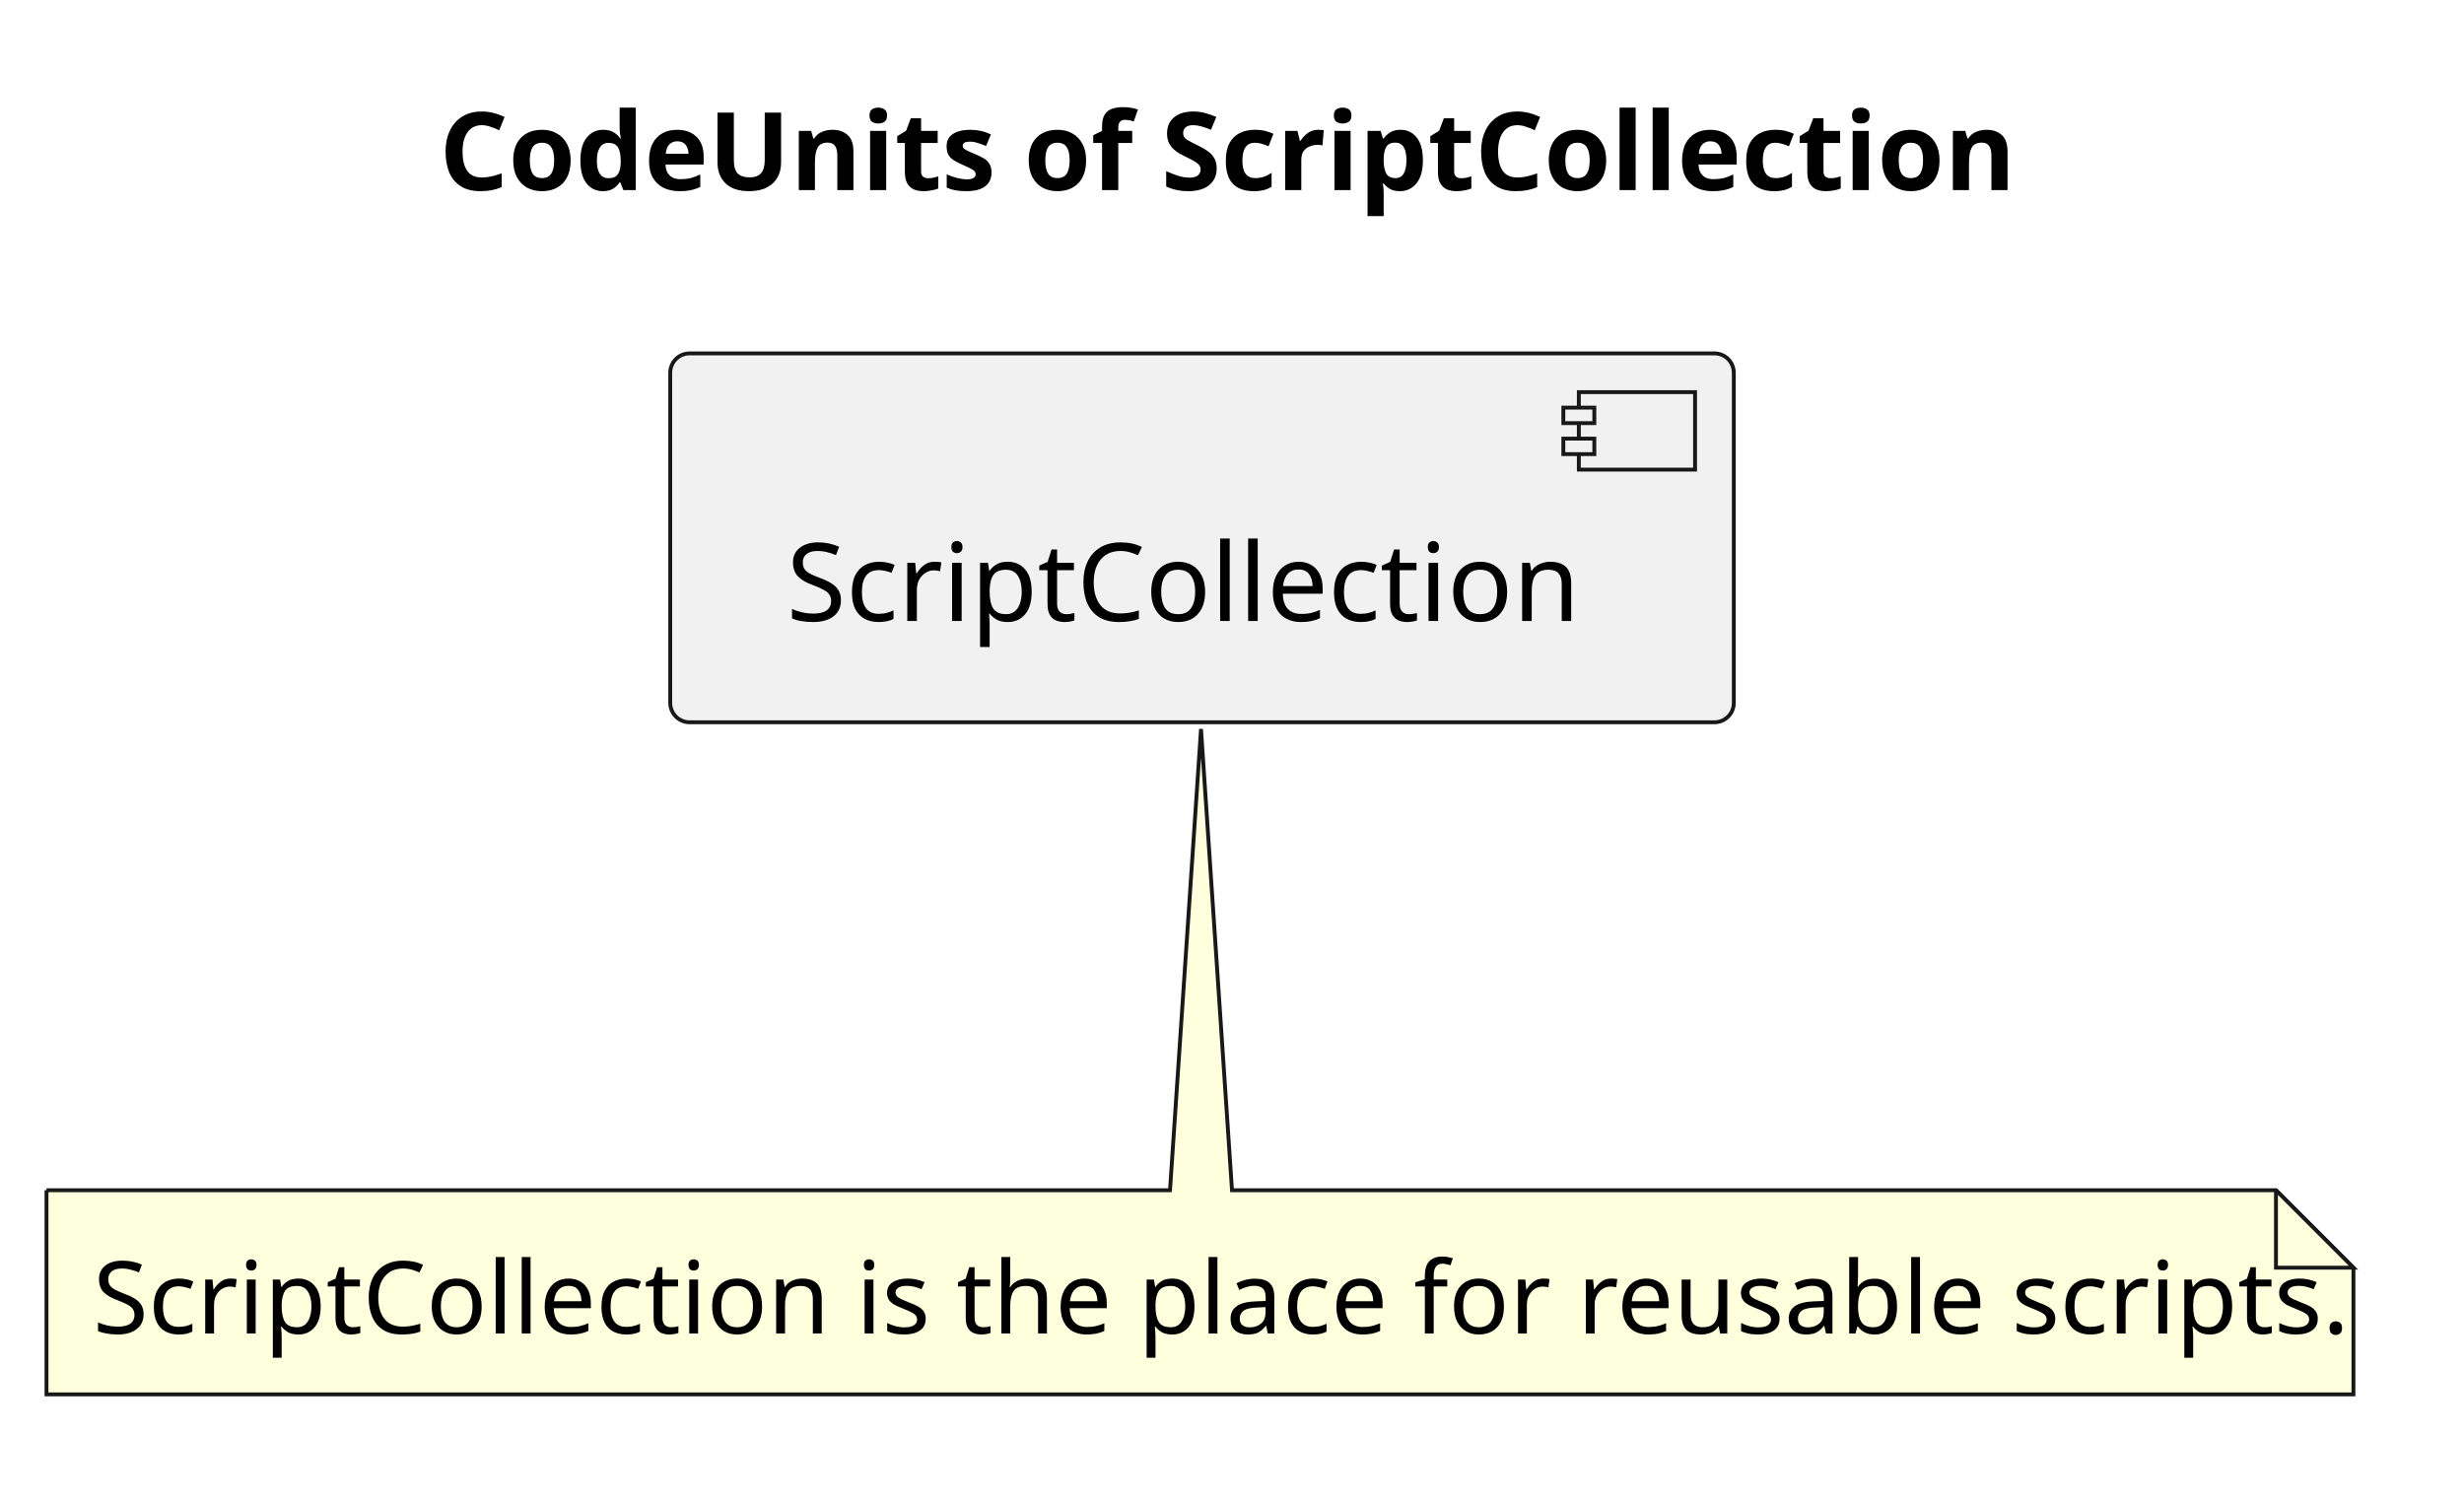
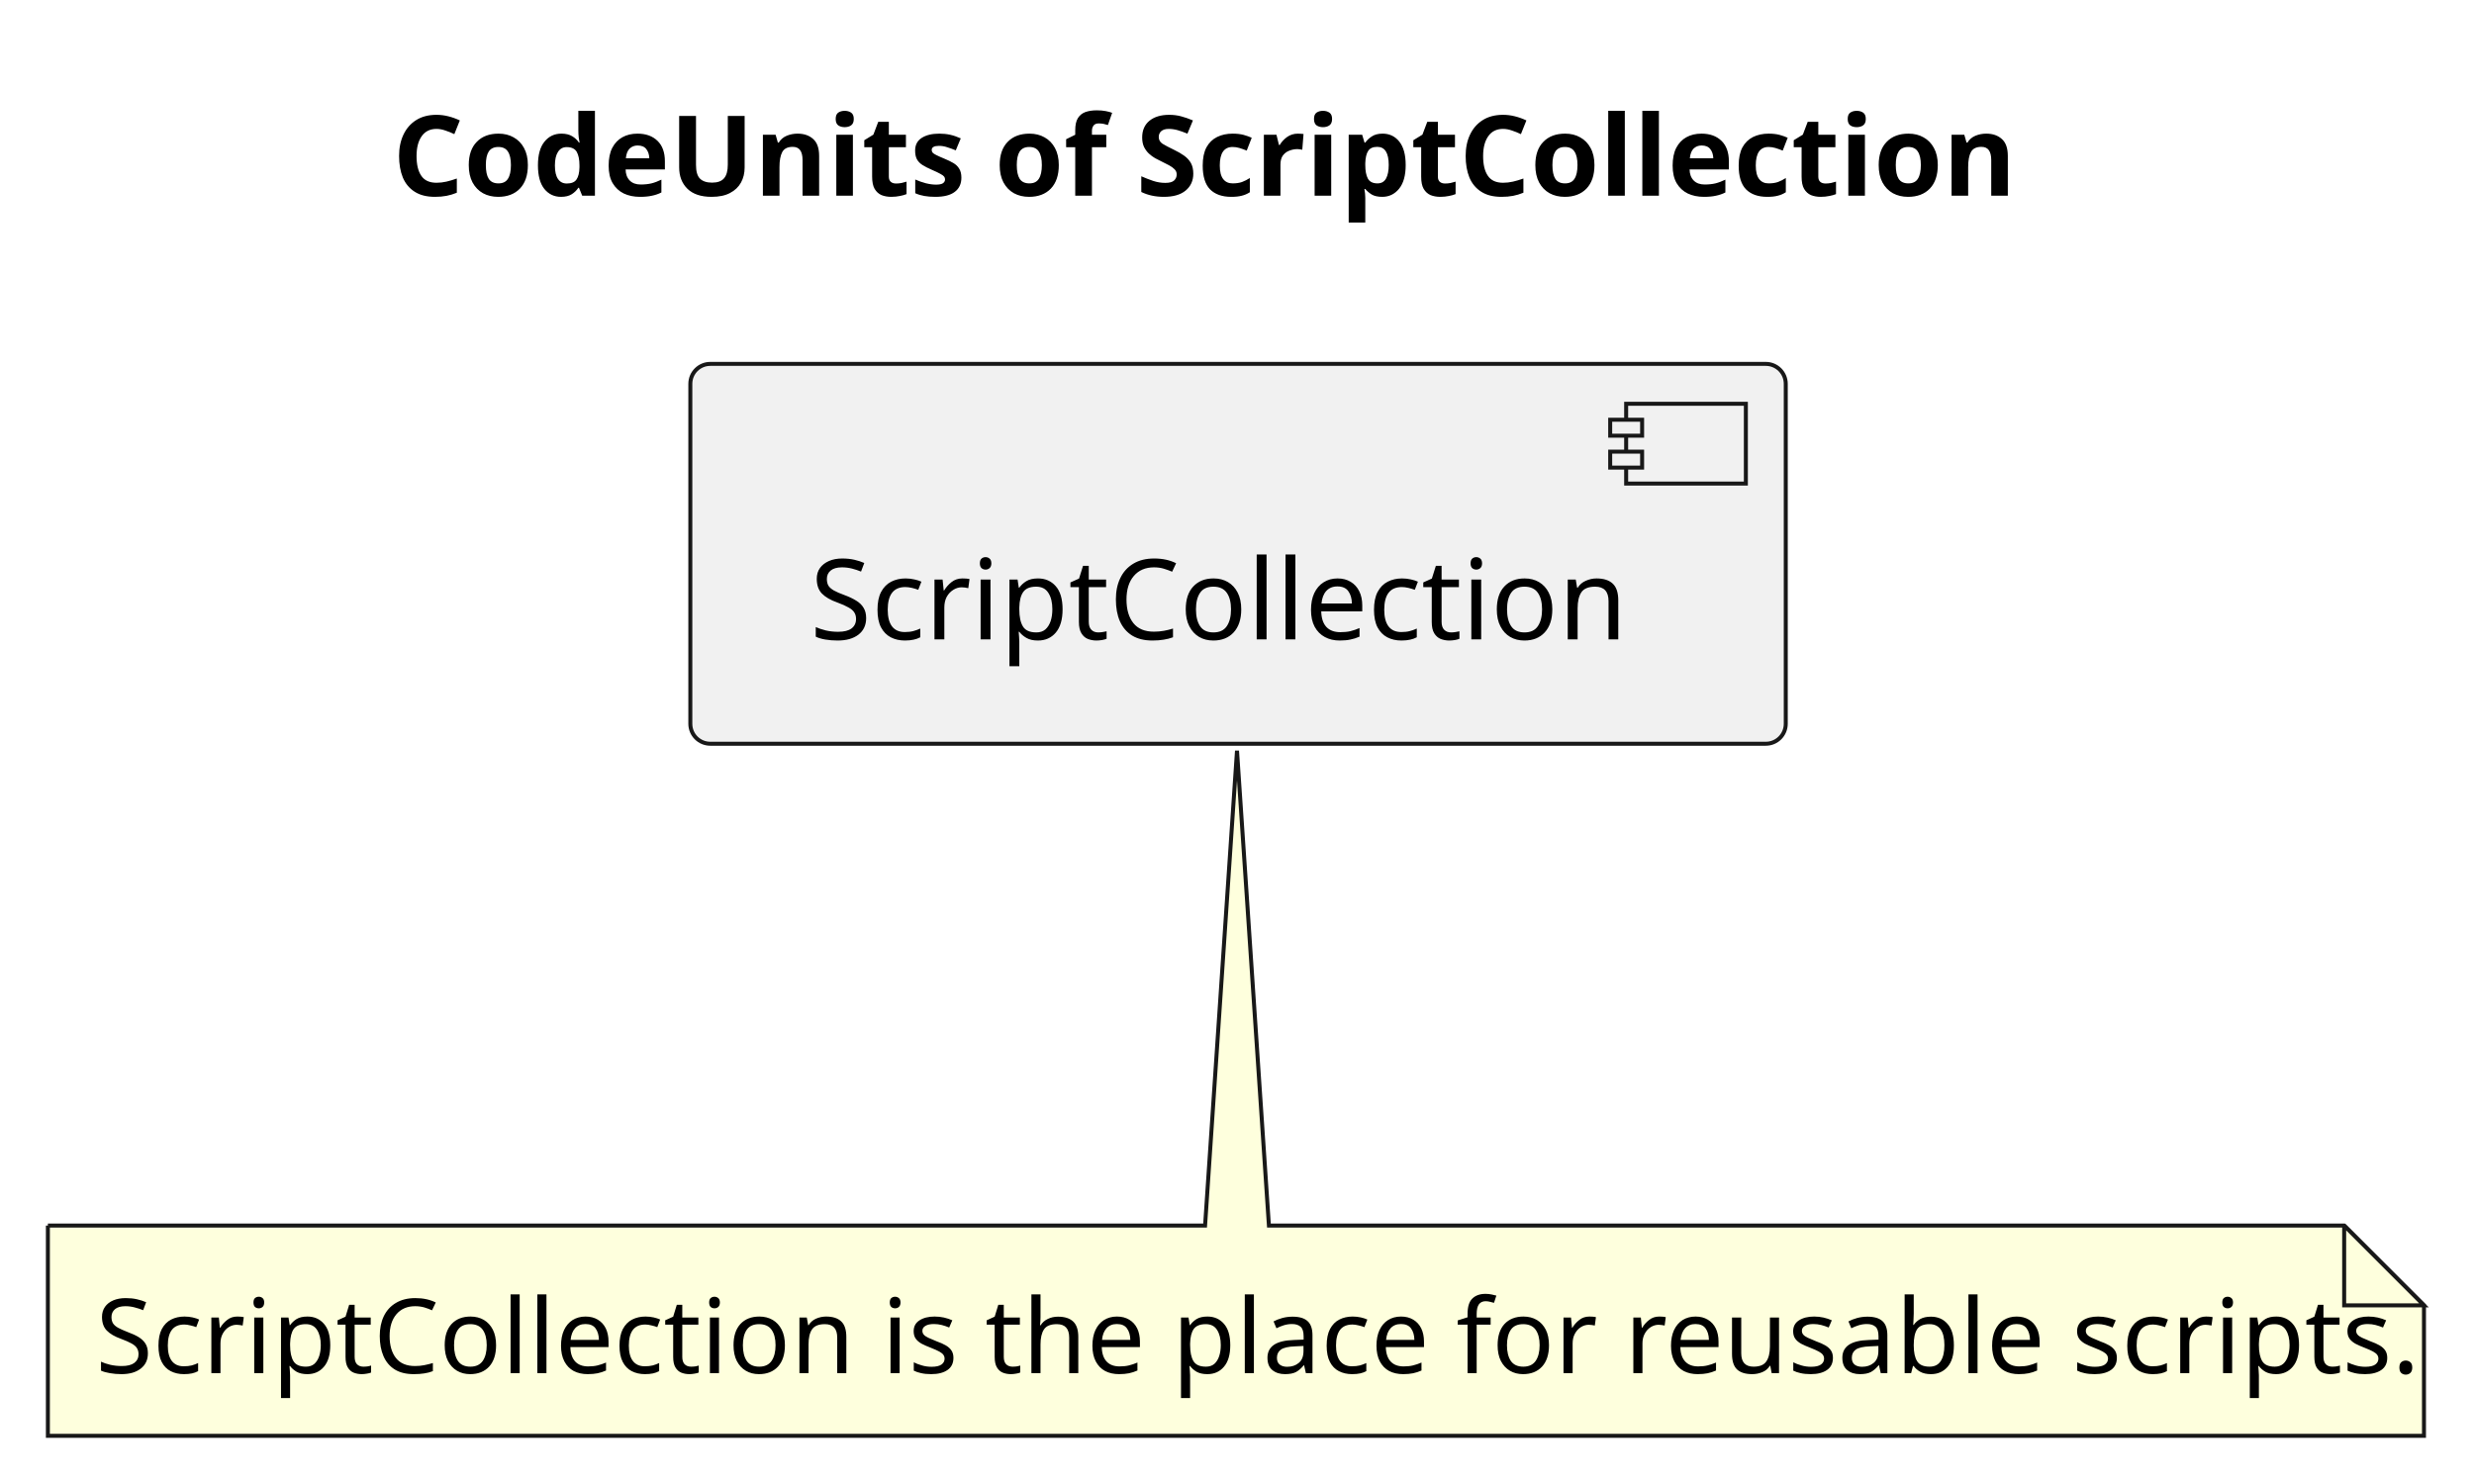
- <svg xmlns="http://www.w3.org/2000/svg" contentStyleType="text/css" data-diagram-type="DESCRIPTION" height="194px" preserveAspectRatio="none" style="width:318px;height:194px;background:#FFFFFF;" version="1.1" viewBox="0 0 318 194" width="318px" zoomAndPan="magnify">
+ <svg xmlns="http://www.w3.org/2000/svg" contentStyleType="text/css" data-diagram-type="DESCRIPTION" height="186px" preserveAspectRatio="none" style="width:310px;height:186px;background:#FFFFFF;" version="1.1" viewBox="0 0 310 186" width="310px" zoomAndPan="magnify">
  <defs />
  <g>
    <g class="title" data-source-line="1">
-       <text fill="#000000" font-family="sans-serif" font-size="14" font-weight="700" lengthAdjust="spacing" textLength="198.338" x="56.697" y="24.533">CodeUnits of ScriptCollection</text>
+       <text fill="#000000" font-family="sans-serif" font-size="14" font-weight="bold" lengthAdjust="spacing" textLength="198.338" x="49.197" y="24.533">CodeUnits of ScriptCollection</text>
    </g>
-     <g class="entity" data-qualified-name="ScriptCollection" data-source-line="3" id="ent0001">
+     <g class="entity" data-entity="ScriptCollection" data-source-line="3" data-uid="ent0002" id="entity_ScriptCollection">
      <rect fill="#F1F1F1" height="47.609" rx="2.5" ry="2.5" style="stroke:#181818;stroke-width:0.5;" width="137.262" x="86.5" y="45.609" />
      <rect fill="#F1F1F1" height="10" style="stroke:#181818;stroke-width:0.5;" width="15" x="203.762" y="50.609" />
      <rect fill="#F1F1F1" height="2" style="stroke:#181818;stroke-width:0.5;" width="4" x="201.762" y="52.609" />
      <rect fill="#F1F1F1" height="2" style="stroke:#181818;stroke-width:0.5;" width="4" x="201.762" y="56.609" />
      <text fill="#000000" font-family="sans-serif" font-size="14" lengthAdjust="spacing" textLength="97.262" x="101.5" y="80.143">ScriptCollection</text>
    </g>
-     <g class="entity" data-qualified-name="ScriptCollectionNote" data-source-line="5" id="ent0002">
+     <g class="entity" data-entity="ScriptCollectionNote" data-source-line="5" data-uid="ent0003" id="entity_ScriptCollectionNote">
      <path d="M6,153.609 L6,179.961 A0,0 0 0 0 6,179.961 L303.732,179.961 A0,0 0 0 0 303.732,179.961 L303.732,163.609 L293.732,153.609 L159,153.609 L155,94.089 L151,153.609 L6,153.609 A0,0 0 0 0 6,153.609" fill="#FEFFDD" style="stroke:#181818;stroke-width:0.5;" />
      <path d="M293.732,153.609 L293.732,163.609 L303.732,163.609 L293.732,153.609" fill="#FEFFDD" style="stroke:#181818;stroke-width:0.5;" />
      <text fill="#000000" font-family="sans-serif" font-size="13" lengthAdjust="spacing" textLength="276.732" x="12" y="172.105">ScriptCollection is the place for reusable scripts.</text>
    </g>
  </g>
</svg>
